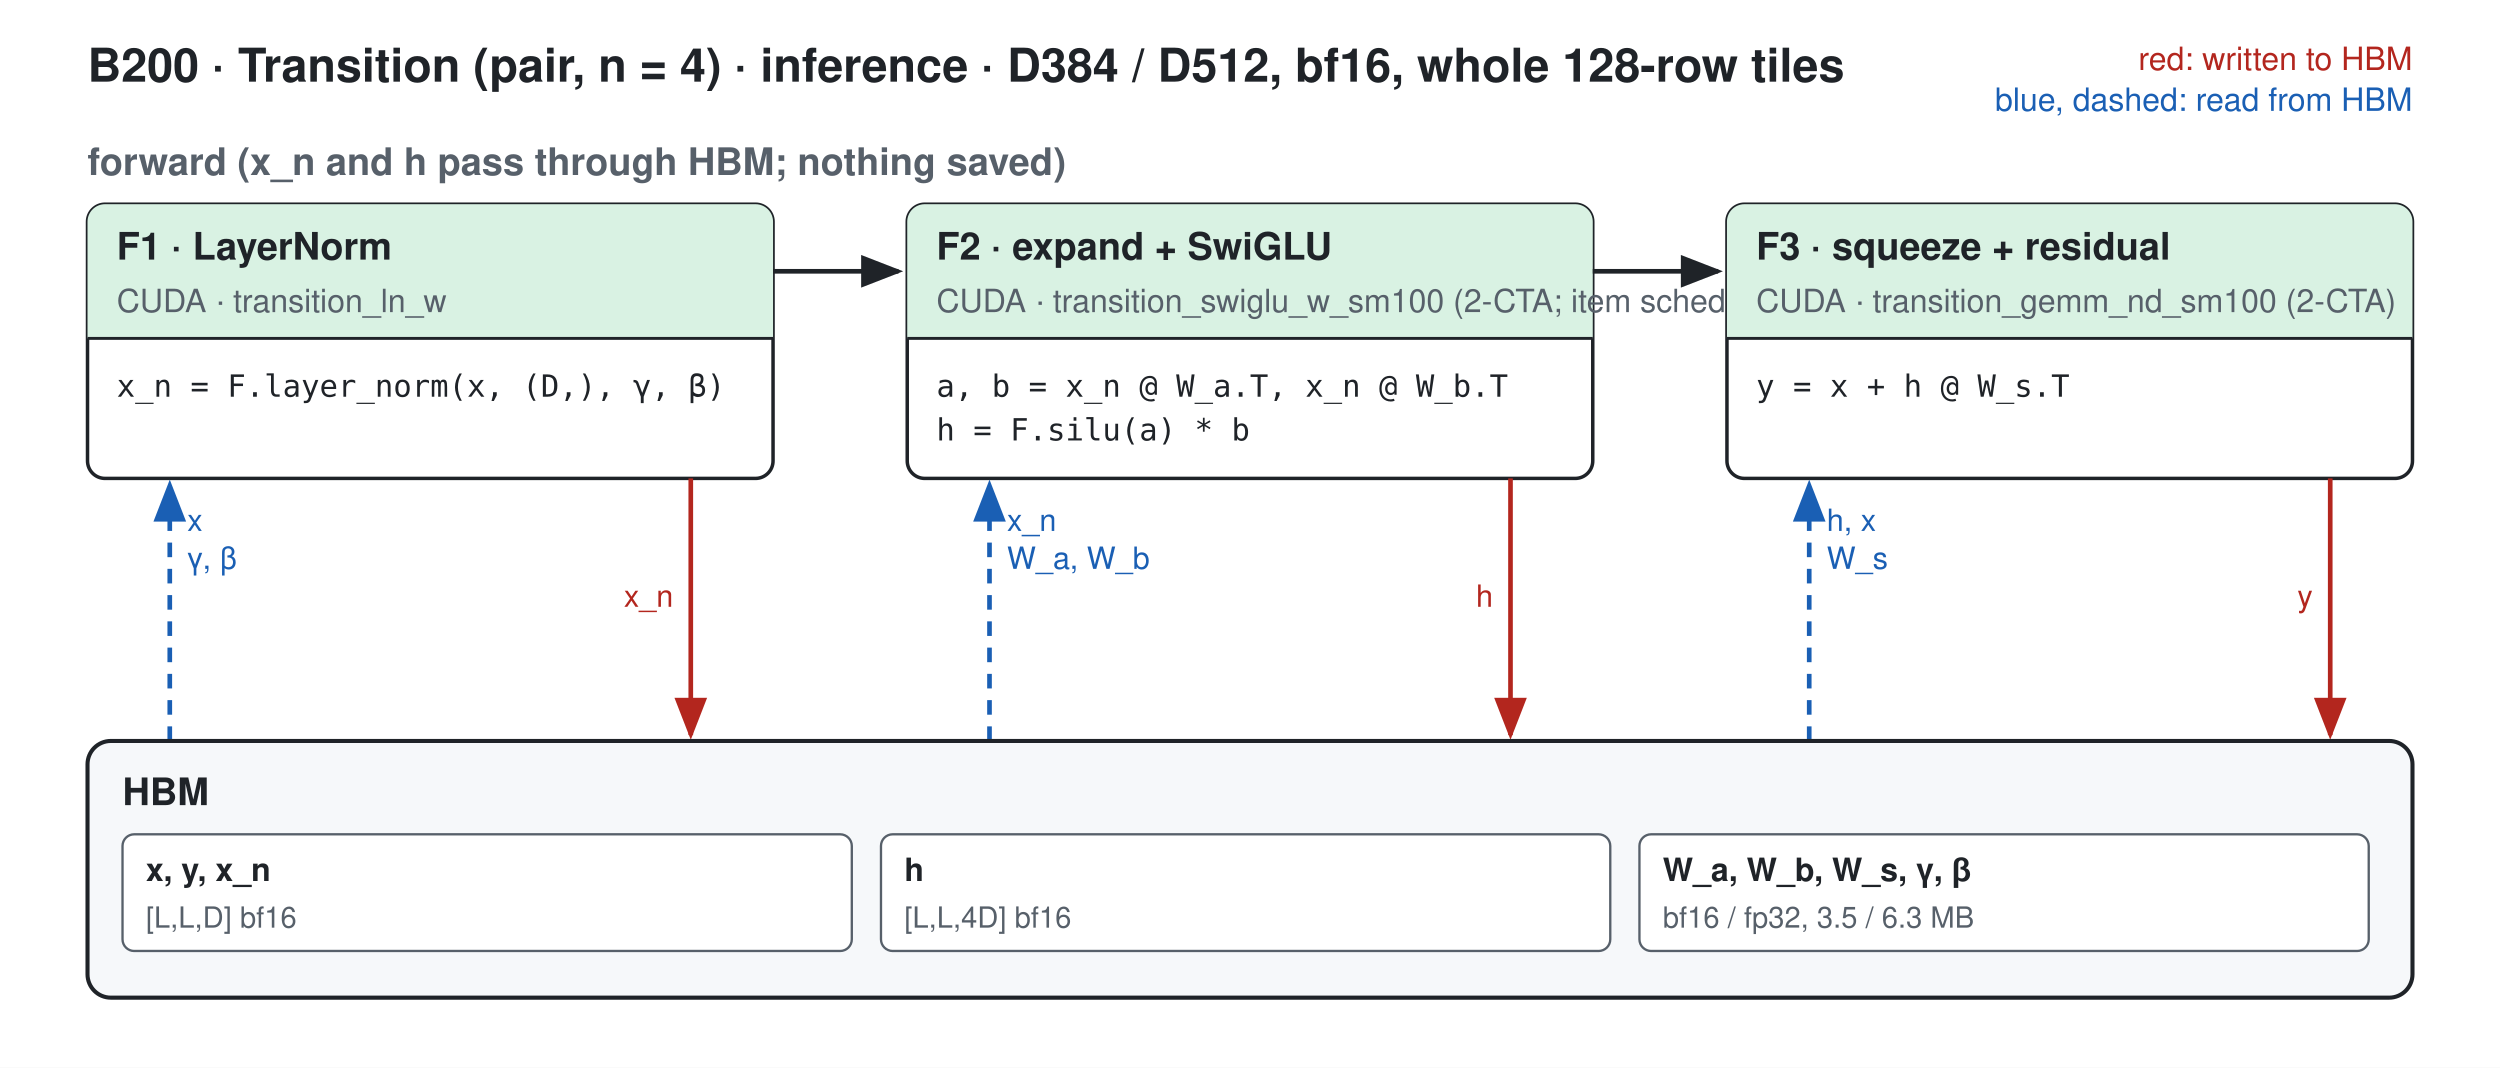
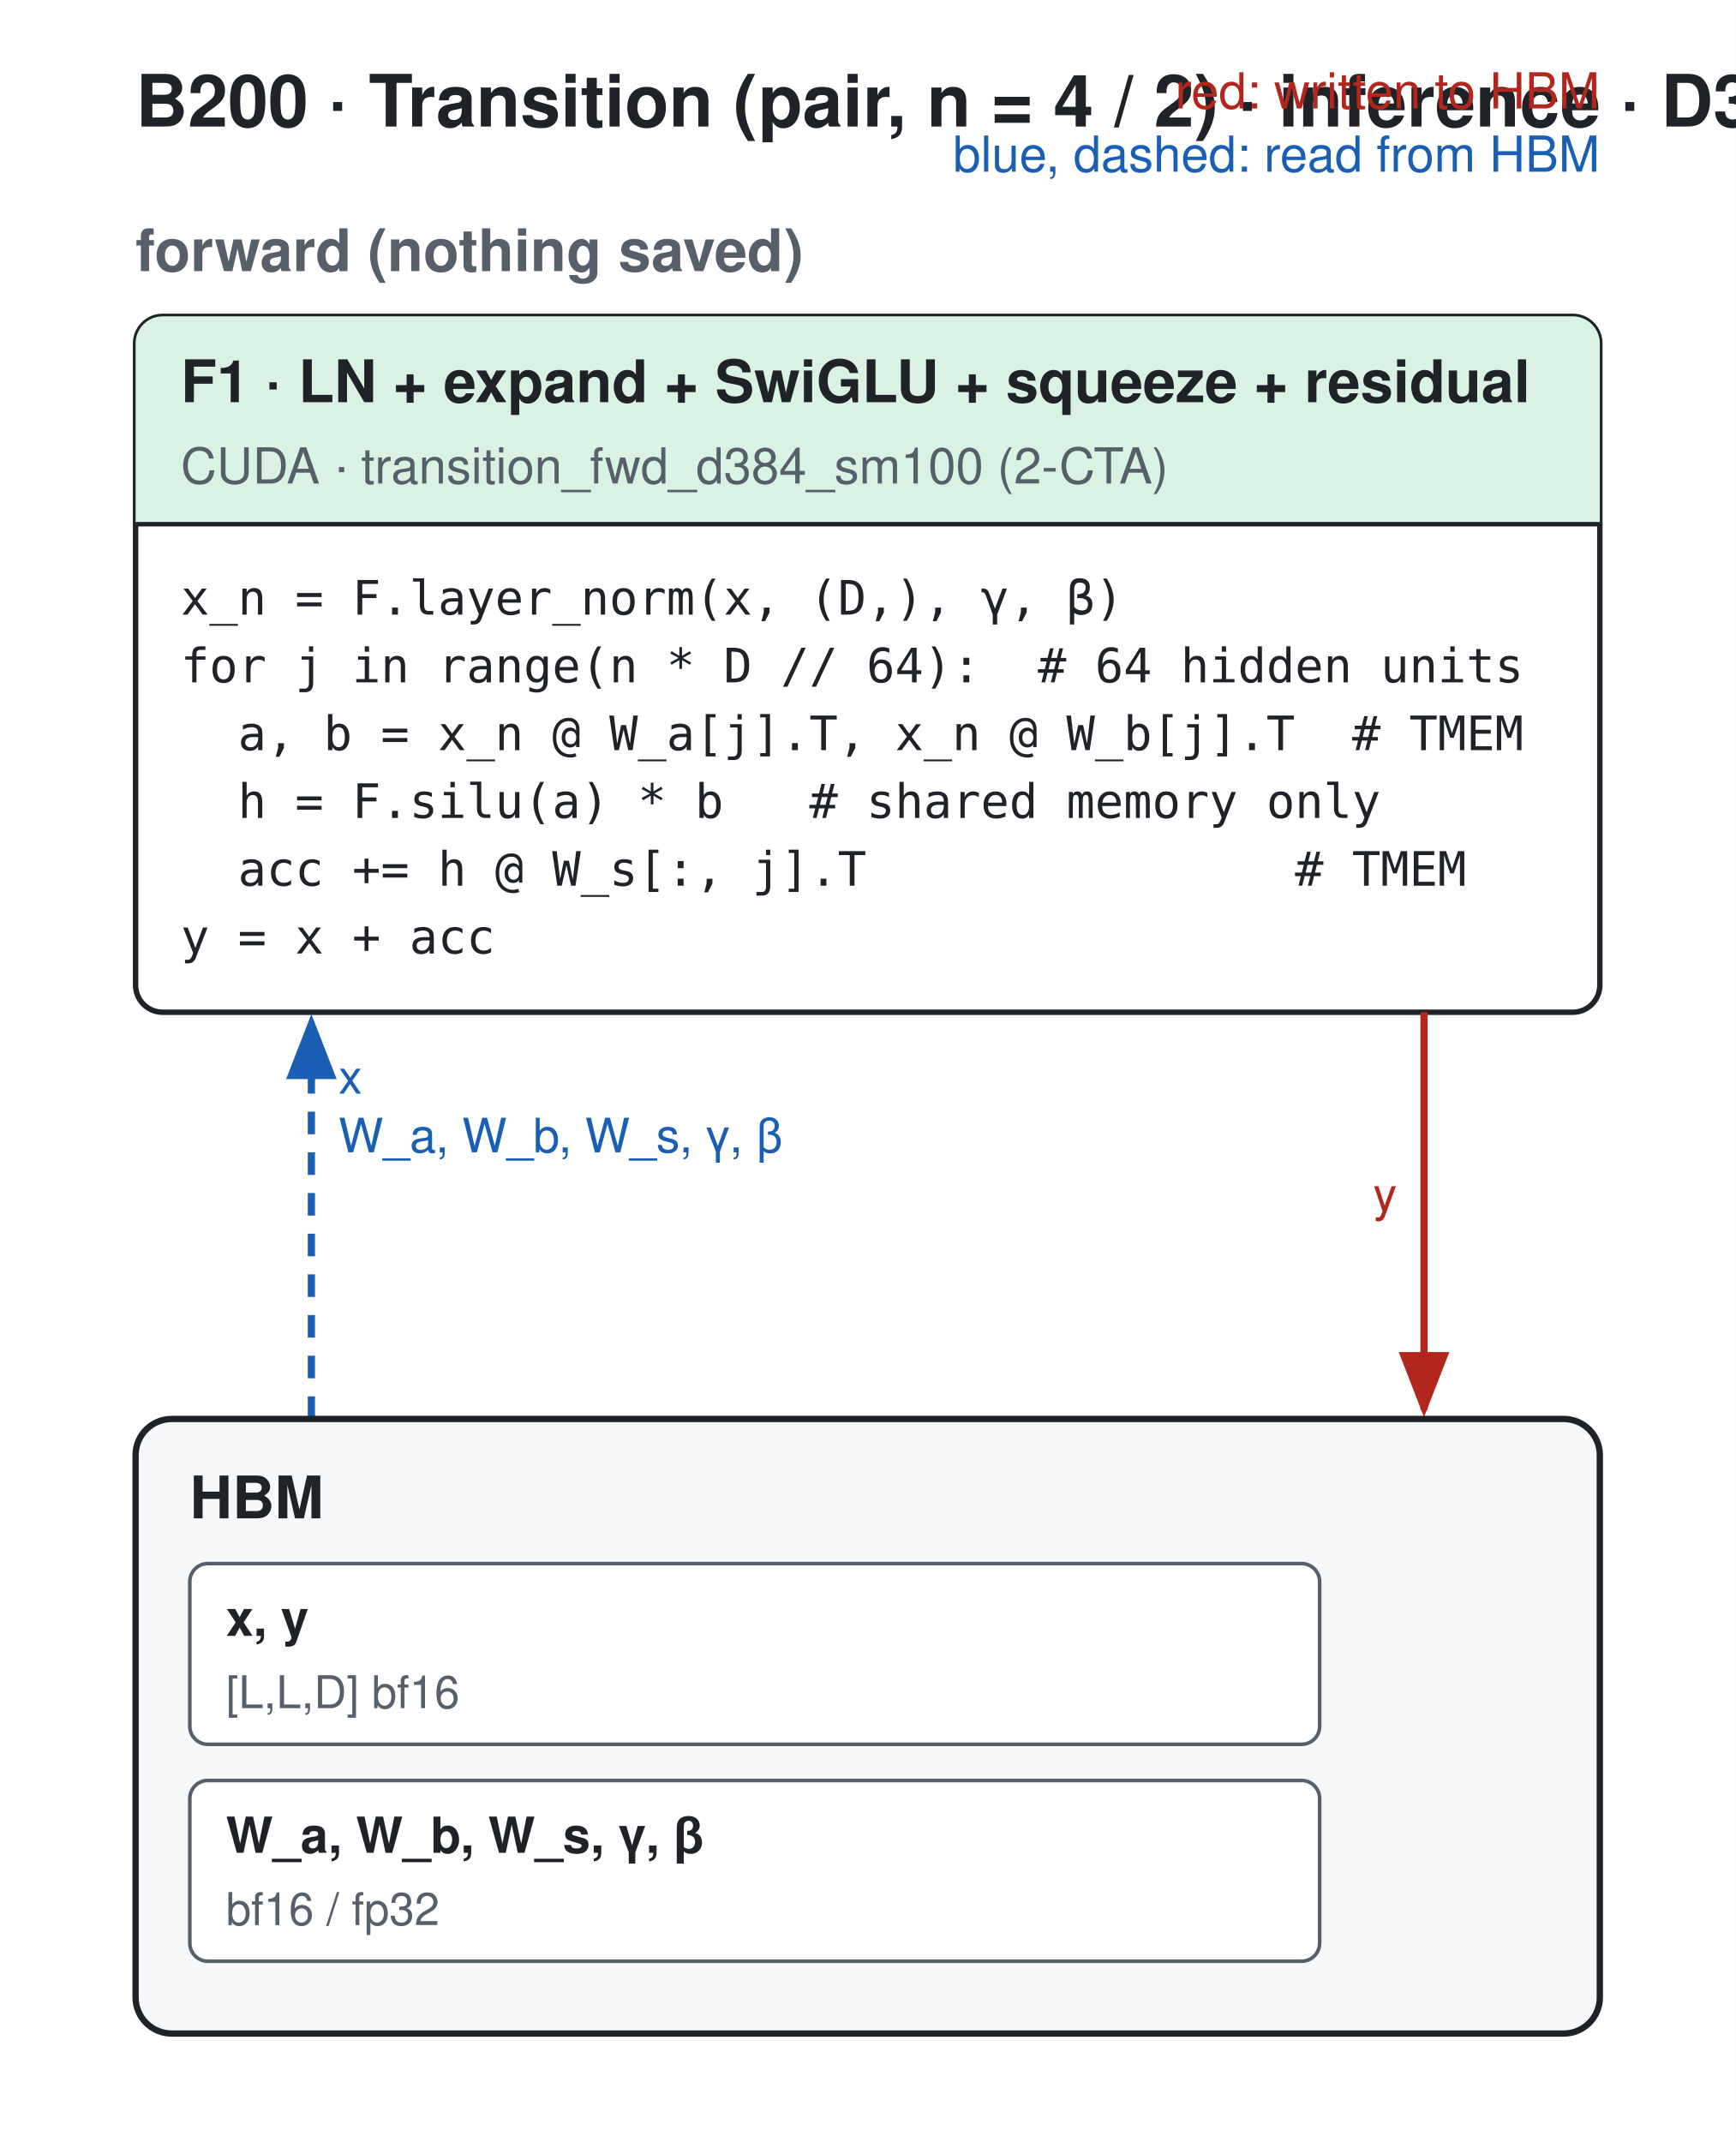
- <svg xmlns="http://www.w3.org/2000/svg" width="857" height="366" viewBox="0 0 857 366">
+ <svg xmlns="http://www.w3.org/2000/svg" width="384" height="474" viewBox="0 0 384 474">
  <defs>
    <marker id="head-1f2328" markerWidth="9" markerHeight="7" refX="8" refY="3.5" orient="auto">
      <polygon points="0 0, 9 3.5, 0 7" fill="#1f2328" />
    </marker>
    <marker id="head-b3261e" markerWidth="9" markerHeight="7" refX="8" refY="3.5" orient="auto">
      <polygon points="0 0, 9 3.5, 0 7" fill="#b3261e" />
    </marker>
    <marker id="head-1a5fb4" markerWidth="9" markerHeight="7" refX="8" refY="3.5" orient="auto">
      <polygon points="0 0, 9 3.5, 0 7" fill="#1a5fb4" />
    </marker>
  </defs>
-   <rect width="857" height="366" fill="#ffffff" />
-   <text x="30.0" y="28.0" font-family="Helvetica, Arial, sans-serif" font-size="16" font-weight="bold" fill="#1f2328" text-anchor="start">B200 · Transition (pair, n = 4) · inference · D384 / D512, bf16, whole 128-row tiles</text>
-   <text x="827.0" y="24.0" font-family="Helvetica, Arial, sans-serif" font-size="11" font-weight="normal" fill="#b3261e" text-anchor="end">red: written to HBM</text>
-   <text x="827.0" y="38.0" font-family="Helvetica, Arial, sans-serif" font-size="11" font-weight="normal" fill="#1a5fb4" text-anchor="end">blue, dashed: read from HBM</text>
-   <text x="30.0" y="60.0" font-family="Helvetica, Arial, sans-serif" font-size="13" font-weight="bold" fill="#57606a" text-anchor="start">forward (x_n and h pass through HBM; nothing saved)</text>
-   <rect x="30" y="70" width="235" height="94" rx="6" fill="#ffffff" stroke="#1f2328" stroke-width="1.2" />
-   <path d="M36,70 h223 a6,6 0 0 1 6,6 v40 h-235 v-40 a6,6 0 0 1 6,-6 z" fill="#d9f2e3" />
-   <line x1="30" y1="116" x2="265" y2="116" stroke="#1f2328" stroke-width="1" />
-   <text x="40.0" y="89.0" font-family="Helvetica, Arial, sans-serif" font-size="13" font-weight="bold" fill="#1f2328" text-anchor="start">F1 · LayerNorm</text>
-   <text x="40.0" y="107.0" font-family="Helvetica, Arial, sans-serif" font-size="11" font-weight="normal" fill="#57606a" text-anchor="start">CUDA · transition_ln_w</text>
+   <rect width="384" height="474" fill="#ffffff" />
+   <text x="30.0" y="28.0" font-family="Helvetica, Arial, sans-serif" font-size="16" font-weight="bold" fill="#1f2328" text-anchor="start">B200 · Transition (pair, n = 4 / 2) · inference · D384, bf16, whole 128-row tiles (more than 16)</text>
+   <text x="354.0" y="24.0" font-family="Helvetica, Arial, sans-serif" font-size="11" font-weight="normal" fill="#b3261e" text-anchor="end">red: written to HBM</text>
+   <text x="354.0" y="38.0" font-family="Helvetica, Arial, sans-serif" font-size="11" font-weight="normal" fill="#1a5fb4" text-anchor="end">blue, dashed: read from HBM</text>
+   <text x="30.0" y="60.0" font-family="Helvetica, Arial, sans-serif" font-size="13" font-weight="bold" fill="#57606a" text-anchor="start">forward (nothing saved)</text>
+   <rect x="30" y="70" width="324" height="154" rx="6" fill="#ffffff" stroke="#1f2328" stroke-width="1.2" />
+   <path d="M36,70 h312 a6,6 0 0 1 6,6 v40 h-324 v-40 a6,6 0 0 1 6,-6 z" fill="#d9f2e3" />
+   <line x1="30" y1="116" x2="354" y2="116" stroke="#1f2328" stroke-width="1" />
+   <text x="40.0" y="89.0" font-family="Helvetica, Arial, sans-serif" font-size="13" font-weight="bold" fill="#1f2328" text-anchor="start">F1 · LN + expand + SwiGLU + squeeze + residual</text>
+   <text x="40.0" y="107.0" font-family="Helvetica, Arial, sans-serif" font-size="11" font-weight="normal" fill="#57606a" text-anchor="start">CUDA · transition_fwd_d384_sm100 (2-CTA)</text>
  <text x="40.0" y="136.0" font-family="Menlo, Consolas, monospace" font-size="10.5" font-weight="normal" fill="#1f2328" text-anchor="start" xml:space="preserve">x_n = F.layer_norm(x, (D,), γ, β)</text>
-   <line x1="265.0" y1="93.0" x2="308.0" y2="93.0" stroke="#1f2328" stroke-width="1.6" marker-end="url(#head-1f2328)" />
-   <line x1="58.2" y1="254.0" x2="58.2" y2="166.0" stroke="#1a5fb4" stroke-width="1.6" stroke-dasharray="5,4" marker-end="url(#head-1a5fb4)" />
-   <text x="64.2" y="182.0" font-family="Helvetica, Arial, sans-serif" font-size="10.5" font-weight="normal" fill="#1a5fb4" text-anchor="start">x</text>
-   <text x="64.2" y="195.0" font-family="Helvetica, Arial, sans-serif" font-size="10.5" font-weight="normal" fill="#1a5fb4" text-anchor="start">γ, β</text>
-   <line x1="236.8" y1="164.0" x2="236.8" y2="252.0" stroke="#b3261e" stroke-width="1.6" marker-end="url(#head-b3261e)" />
-   <text x="230.8" y="208.0" font-family="Helvetica, Arial, sans-serif" font-size="10.5" font-weight="normal" fill="#b3261e" text-anchor="end">x_n</text>
-   <rect x="311" y="70" width="235" height="94" rx="6" fill="#ffffff" stroke="#1f2328" stroke-width="1.2" />
-   <path d="M317,70 h223 a6,6 0 0 1 6,6 v40 h-235 v-40 a6,6 0 0 1 6,-6 z" fill="#d9f2e3" />
-   <line x1="311" y1="116" x2="546" y2="116" stroke="#1f2328" stroke-width="1" />
-   <text x="321.0" y="89.0" font-family="Helvetica, Arial, sans-serif" font-size="13" font-weight="bold" fill="#1f2328" text-anchor="start">F2 · expand + SwiGLU</text>
-   <text x="321.0" y="107.0" font-family="Helvetica, Arial, sans-serif" font-size="11" font-weight="normal" fill="#57606a" text-anchor="start">CUDA · transition_swiglu_w_sm100 (2-CTA; item schedule ≤ 1152 tiles)</text>
-   <text x="321.0" y="136.0" font-family="Menlo, Consolas, monospace" font-size="10.5" font-weight="normal" fill="#1f2328" text-anchor="start" xml:space="preserve">a, b = x_n @ W_a.T, x_n @ W_b.T</text>
-   <text x="321.0" y="151.0" font-family="Menlo, Consolas, monospace" font-size="10.5" font-weight="normal" fill="#1f2328" text-anchor="start" xml:space="preserve">h = F.silu(a) * b</text>
-   <line x1="546.0" y1="93.0" x2="589.0" y2="93.0" stroke="#1f2328" stroke-width="1.6" marker-end="url(#head-1f2328)" />
-   <line x1="339.2" y1="254.0" x2="339.2" y2="166.0" stroke="#1a5fb4" stroke-width="1.6" stroke-dasharray="5,4" marker-end="url(#head-1a5fb4)" />
-   <text x="345.2" y="182.0" font-family="Helvetica, Arial, sans-serif" font-size="10.5" font-weight="normal" fill="#1a5fb4" text-anchor="start">x_n</text>
-   <text x="345.2" y="195.0" font-family="Helvetica, Arial, sans-serif" font-size="10.5" font-weight="normal" fill="#1a5fb4" text-anchor="start">W_a, W_b</text>
-   <line x1="517.8" y1="164.0" x2="517.8" y2="252.0" stroke="#b3261e" stroke-width="1.6" marker-end="url(#head-b3261e)" />
-   <text x="511.8" y="208.0" font-family="Helvetica, Arial, sans-serif" font-size="10.5" font-weight="normal" fill="#b3261e" text-anchor="end">h</text>
-   <rect x="592" y="70" width="235" height="94" rx="6" fill="#ffffff" stroke="#1f2328" stroke-width="1.2" />
-   <path d="M598,70 h223 a6,6 0 0 1 6,6 v40 h-235 v-40 a6,6 0 0 1 6,-6 z" fill="#d9f2e3" />
-   <line x1="592" y1="116" x2="827" y2="116" stroke="#1f2328" stroke-width="1" />
-   <text x="602.0" y="89.0" font-family="Helvetica, Arial, sans-serif" font-size="13" font-weight="bold" fill="#1f2328" text-anchor="start">F3 · squeeze + residual</text>
-   <text x="602.0" y="107.0" font-family="Helvetica, Arial, sans-serif" font-size="11" font-weight="normal" fill="#57606a" text-anchor="start">CUDA · transition_gemm_nd_sm100 (2-CTA)</text>
-   <text x="602.0" y="136.0" font-family="Menlo, Consolas, monospace" font-size="10.5" font-weight="normal" fill="#1f2328" text-anchor="start" xml:space="preserve">y = x + h @ W_s.T</text>
-   <line x1="620.2" y1="254.0" x2="620.2" y2="166.0" stroke="#1a5fb4" stroke-width="1.6" stroke-dasharray="5,4" marker-end="url(#head-1a5fb4)" />
-   <text x="626.2" y="182.0" font-family="Helvetica, Arial, sans-serif" font-size="10.5" font-weight="normal" fill="#1a5fb4" text-anchor="start">h, x</text>
-   <text x="626.2" y="195.0" font-family="Helvetica, Arial, sans-serif" font-size="10.5" font-weight="normal" fill="#1a5fb4" text-anchor="start">W_s</text>
-   <line x1="798.8" y1="164.0" x2="798.8" y2="252.0" stroke="#b3261e" stroke-width="1.6" marker-end="url(#head-b3261e)" />
-   <text x="792.8" y="208.0" font-family="Helvetica, Arial, sans-serif" font-size="10.5" font-weight="normal" fill="#b3261e" text-anchor="end">y</text>
-   <rect x="30" y="254" width="797" height="88" rx="8" fill="#f6f8fa" stroke="#1f2328" stroke-width="1.4" />
-   <text x="42.0" y="276.0" font-family="Helvetica, Arial, sans-serif" font-size="13" font-weight="bold" fill="#1f2328" text-anchor="start">HBM</text>
-   <rect x="42" y="286" width="250" height="40" rx="4" fill="#ffffff" stroke="#57606a" stroke-width="0.8" />
-   <text x="50.0" y="302.0" font-family="Helvetica, Arial, sans-serif" font-size="11" font-weight="bold" fill="#1f2328" text-anchor="start">x, y, x_n</text>
-   <text x="50.0" y="318.0" font-family="Helvetica, Arial, sans-serif" font-size="10" font-weight="normal" fill="#57606a" text-anchor="start">[L,L,D] bf16</text>
-   <rect x="302" y="286" width="250" height="40" rx="4" fill="#ffffff" stroke="#57606a" stroke-width="0.8" />
-   <text x="310.0" y="302.0" font-family="Helvetica, Arial, sans-serif" font-size="11" font-weight="bold" fill="#1f2328" text-anchor="start">h</text>
-   <text x="310.0" y="318.0" font-family="Helvetica, Arial, sans-serif" font-size="10" font-weight="normal" fill="#57606a" text-anchor="start">[L,L,4D] bf16</text>
-   <rect x="562" y="286" width="250" height="40" rx="4" fill="#ffffff" stroke="#57606a" stroke-width="0.8" />
-   <text x="570.0" y="302.0" font-family="Helvetica, Arial, sans-serif" font-size="11" font-weight="bold" fill="#1f2328" text-anchor="start">W_a, W_b, W_s, γ, β</text>
-   <text x="570.0" y="318.0" font-family="Helvetica, Arial, sans-serif" font-size="10" font-weight="normal" fill="#57606a" text-anchor="start">bf16 / fp32, 3.5 / 6.3 MB</text>
+   <text x="40.0" y="151.0" font-family="Menlo, Consolas, monospace" font-size="10.5" font-weight="normal" fill="#1f2328" text-anchor="start" xml:space="preserve">for j in range(n * D // 64):  # 64 hidden units</text>
+   <text x="40.0" y="166.0" font-family="Menlo, Consolas, monospace" font-size="10.5" font-weight="normal" fill="#1f2328" text-anchor="start" xml:space="preserve">  a, b = x_n @ W_a[j].T, x_n @ W_b[j].T  # TMEM</text>
+   <text x="40.0" y="181.0" font-family="Menlo, Consolas, monospace" font-size="10.5" font-weight="normal" fill="#1f2328" text-anchor="start" xml:space="preserve">  h = F.silu(a) * b   # shared memory only</text>
+   <text x="40.0" y="196.0" font-family="Menlo, Consolas, monospace" font-size="10.5" font-weight="normal" fill="#1f2328" text-anchor="start" xml:space="preserve">  acc += h @ W_s[:, j].T               # TMEM</text>
+   <text x="40.0" y="211.0" font-family="Menlo, Consolas, monospace" font-size="10.5" font-weight="normal" fill="#1f2328" text-anchor="start" xml:space="preserve">y = x + acc</text>
+   <line x1="68.9" y1="314.0" x2="68.9" y2="226.0" stroke="#1a5fb4" stroke-width="1.6" stroke-dasharray="5,4" marker-end="url(#head-1a5fb4)" />
+   <text x="74.9" y="242.0" font-family="Helvetica, Arial, sans-serif" font-size="10.5" font-weight="normal" fill="#1a5fb4" text-anchor="start">x</text>
+   <text x="74.9" y="255.0" font-family="Helvetica, Arial, sans-serif" font-size="10.5" font-weight="normal" fill="#1a5fb4" text-anchor="start">W_a, W_b, W_s, γ, β</text>
+   <line x1="315.1" y1="224.0" x2="315.1" y2="312.0" stroke="#b3261e" stroke-width="1.6" marker-end="url(#head-b3261e)" />
+   <text x="309.1" y="268.0" font-family="Helvetica, Arial, sans-serif" font-size="10.5" font-weight="normal" fill="#b3261e" text-anchor="end">y</text>
+   <rect x="30" y="314" width="324" height="136" rx="8" fill="#f6f8fa" stroke="#1f2328" stroke-width="1.4" />
+   <text x="42.0" y="336.0" font-family="Helvetica, Arial, sans-serif" font-size="13" font-weight="bold" fill="#1f2328" text-anchor="start">HBM</text>
+   <rect x="42" y="346" width="250" height="40" rx="4" fill="#ffffff" stroke="#57606a" stroke-width="0.8" />
+   <text x="50.0" y="362.0" font-family="Helvetica, Arial, sans-serif" font-size="11" font-weight="bold" fill="#1f2328" text-anchor="start">x, y</text>
+   <text x="50.0" y="378.0" font-family="Helvetica, Arial, sans-serif" font-size="10" font-weight="normal" fill="#57606a" text-anchor="start">[L,L,D] bf16</text>
+   <rect x="42" y="394" width="250" height="40" rx="4" fill="#ffffff" stroke="#57606a" stroke-width="0.8" />
+   <text x="50.0" y="410.0" font-family="Helvetica, Arial, sans-serif" font-size="11" font-weight="bold" fill="#1f2328" text-anchor="start">W_a, W_b, W_s, γ, β</text>
+   <text x="50.0" y="426.0" font-family="Helvetica, Arial, sans-serif" font-size="10" font-weight="normal" fill="#57606a" text-anchor="start">bf16 / fp32</text>
</svg>
